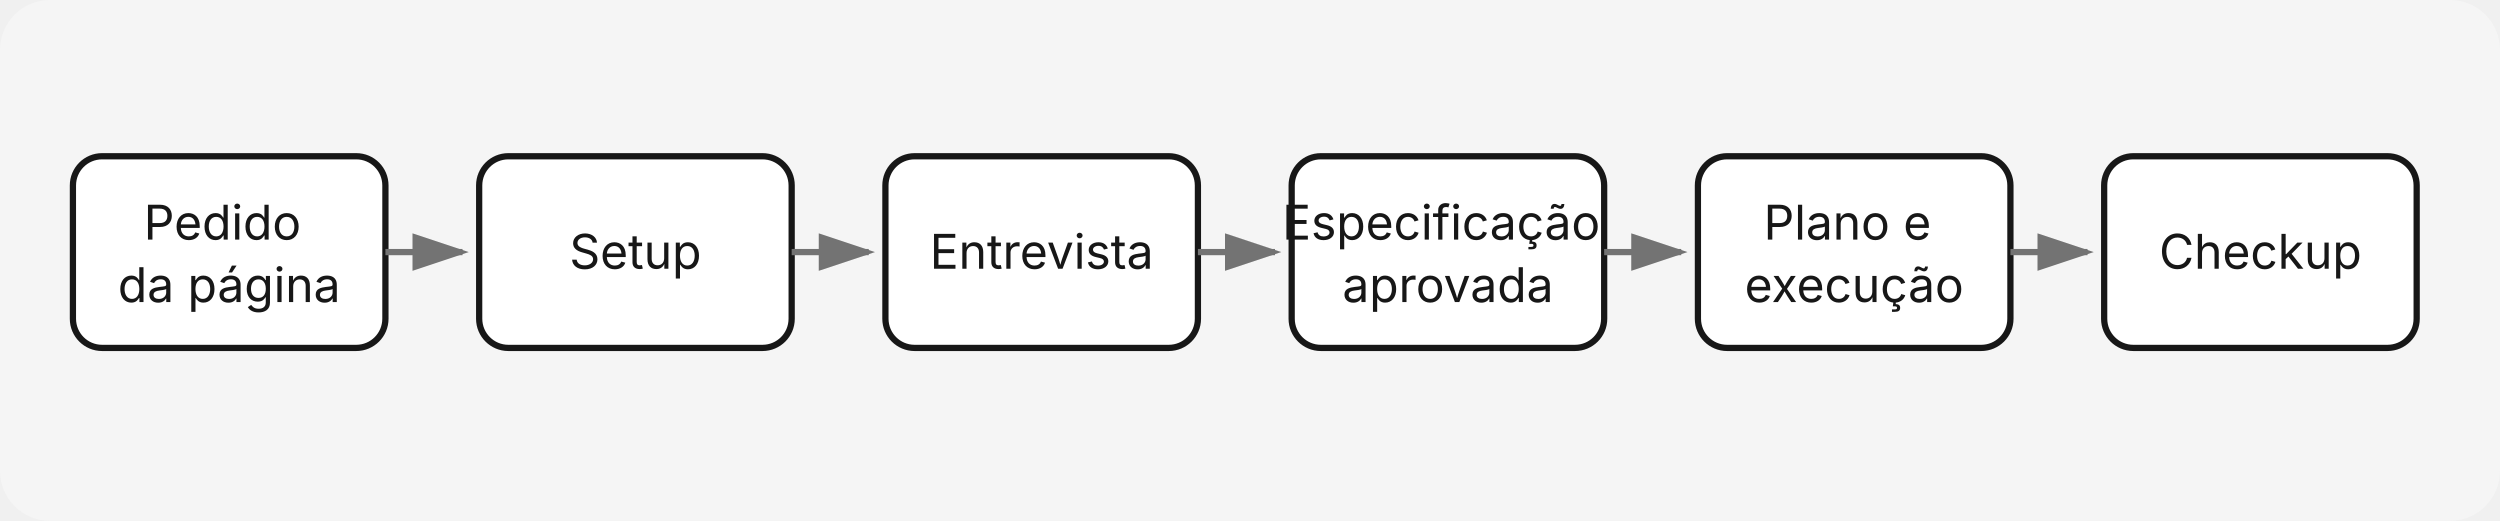
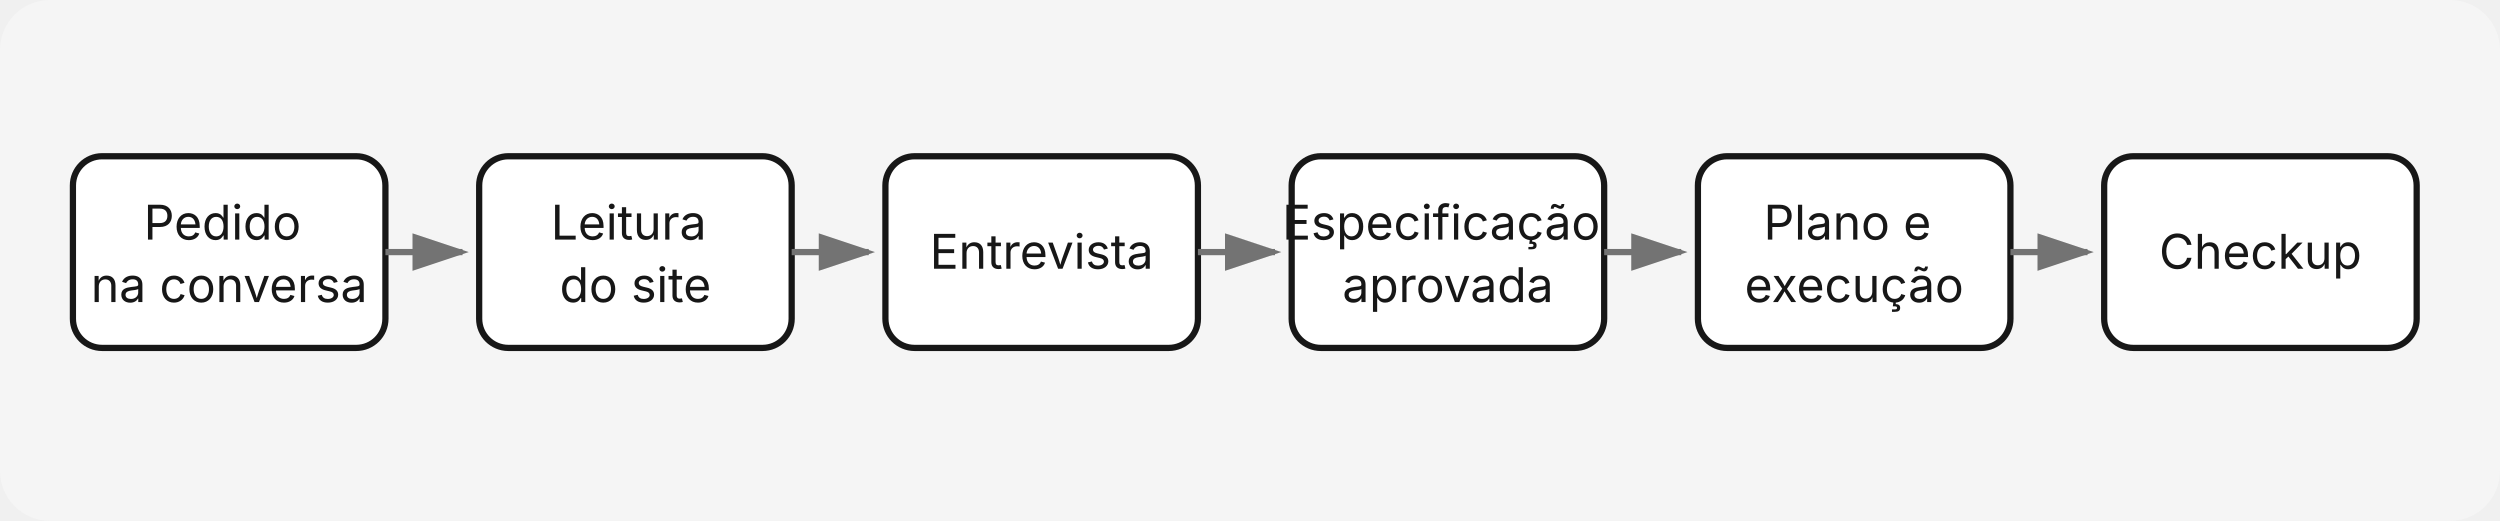
<svg xmlns="http://www.w3.org/2000/svg" viewBox="0 0 1200 250" role="img" aria-labelledby="title desc">
  <defs>
    <marker id="arrow" markerWidth="10" markerHeight="10" refX="8" refY="3" orient="auto">
      <path d="M0,0 L0,6 L9,3 z" fill="#737373" />
    </marker>
  </defs>
  <rect width="1200" height="250" rx="24" fill="#f5f5f5" />
  <g font-family="Inter,Arial,sans-serif" font-size="23" text-anchor="middle" fill="#171717">
    <g fill="#fff" stroke="#171717" stroke-width="3">
      <rect x="35" y="75" width="150" height="92" rx="14" />
      <rect x="230" y="75" width="150" height="92" rx="14" />
      <rect x="425" y="75" width="150" height="92" rx="14" />
      <rect x="620" y="75" width="150" height="92" rx="14" />
      <rect x="815" y="75" width="150" height="92" rx="14" />
      <rect x="1010" y="75" width="150" height="92" rx="14" />
    </g>
    <text x="110" y="115">
      <tspan x="110">Pedido</tspan>
-       <tspan x="110" dy="30">da página</tspan>
+       <tspan x="110" dy="30">na conversa</tspan>
    </text>
-     <text x="305" y="129">Setup</text>
+     <text x="305" y="115">
+       <tspan x="305">Leitura</tspan>
+       <tspan x="305" dy="30">do site</tspan>
+     </text>
    <text x="500" y="129">Entrevista</text>
    <text x="695" y="115">
      <tspan x="695">Especificação</tspan>
      <tspan x="695" dy="30">aprovada</tspan>
    </text>
    <text x="890" y="115">
      <tspan x="890">Plano e</tspan>
      <tspan x="890" dy="30">execução</tspan>
    </text>
    <text x="1085" y="129">Checkup</text>
  </g>
  <g stroke="#737373" stroke-width="3" marker-end="url(#arrow)">
    <path d="M185 121h37" />
    <path d="M380 121h37" />
    <path d="M575 121h37" />
    <path d="M770 121h37" />
    <path d="M965 121h37" />
  </g>
</svg>
